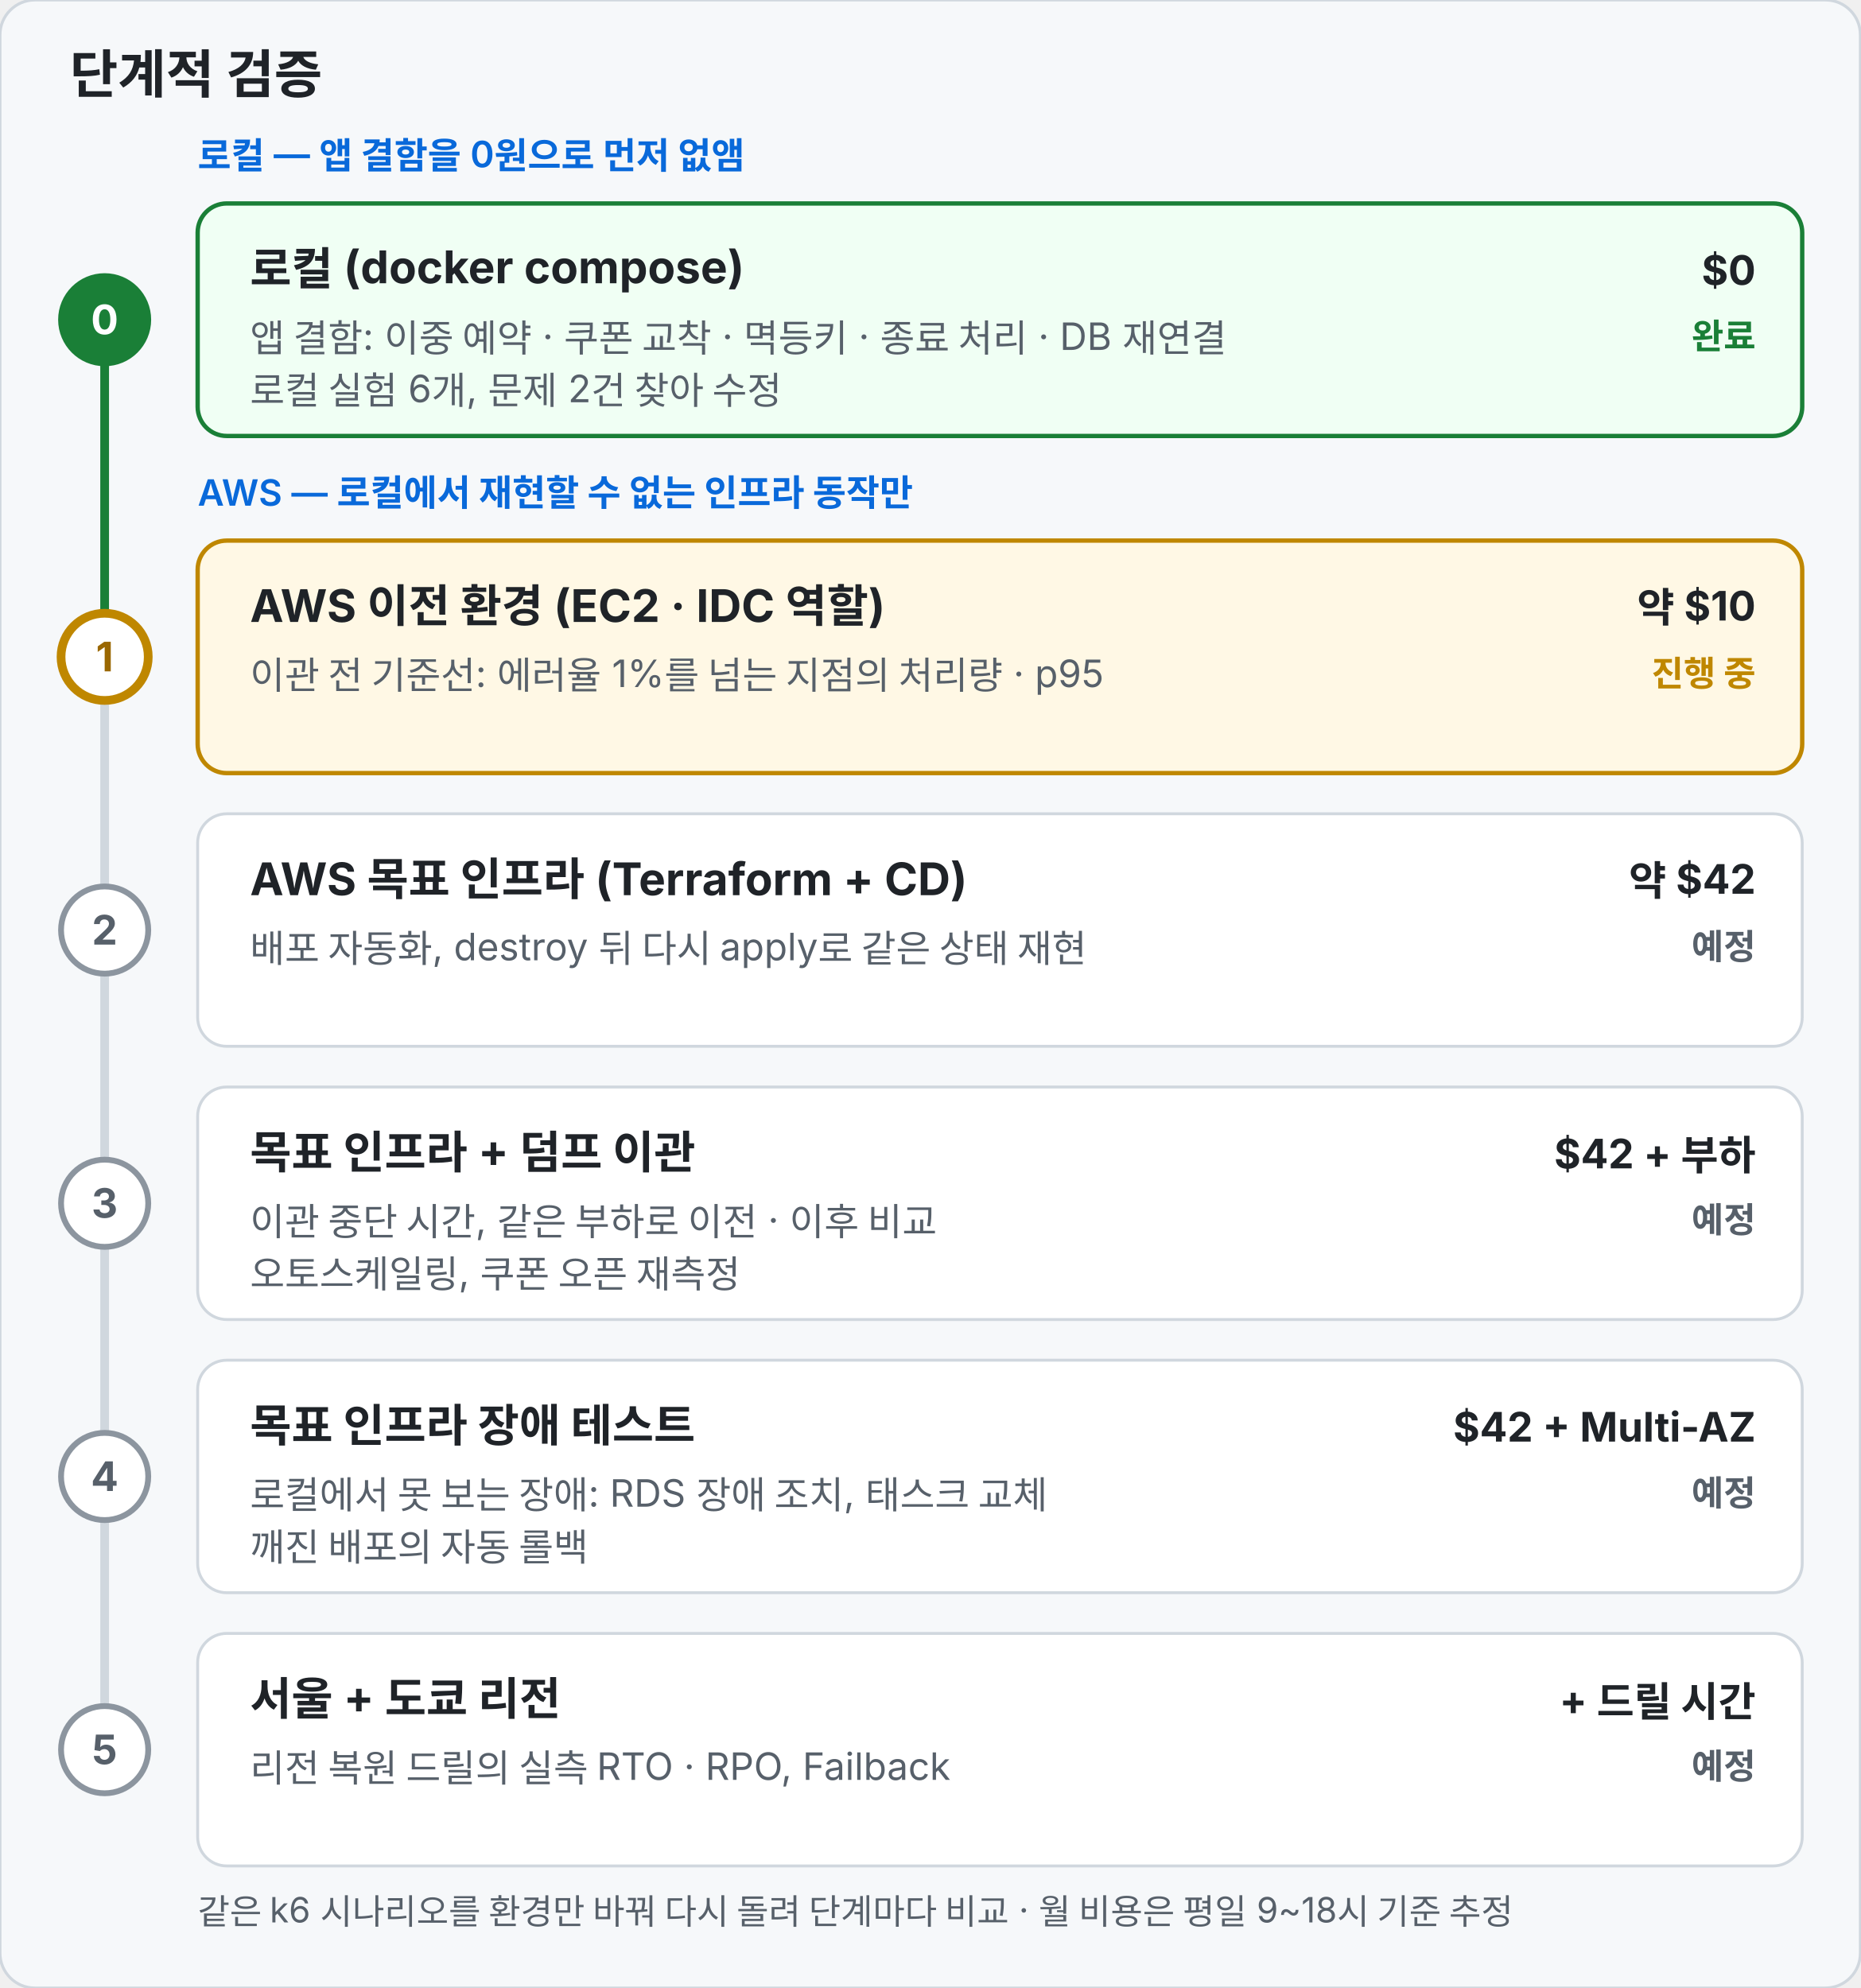
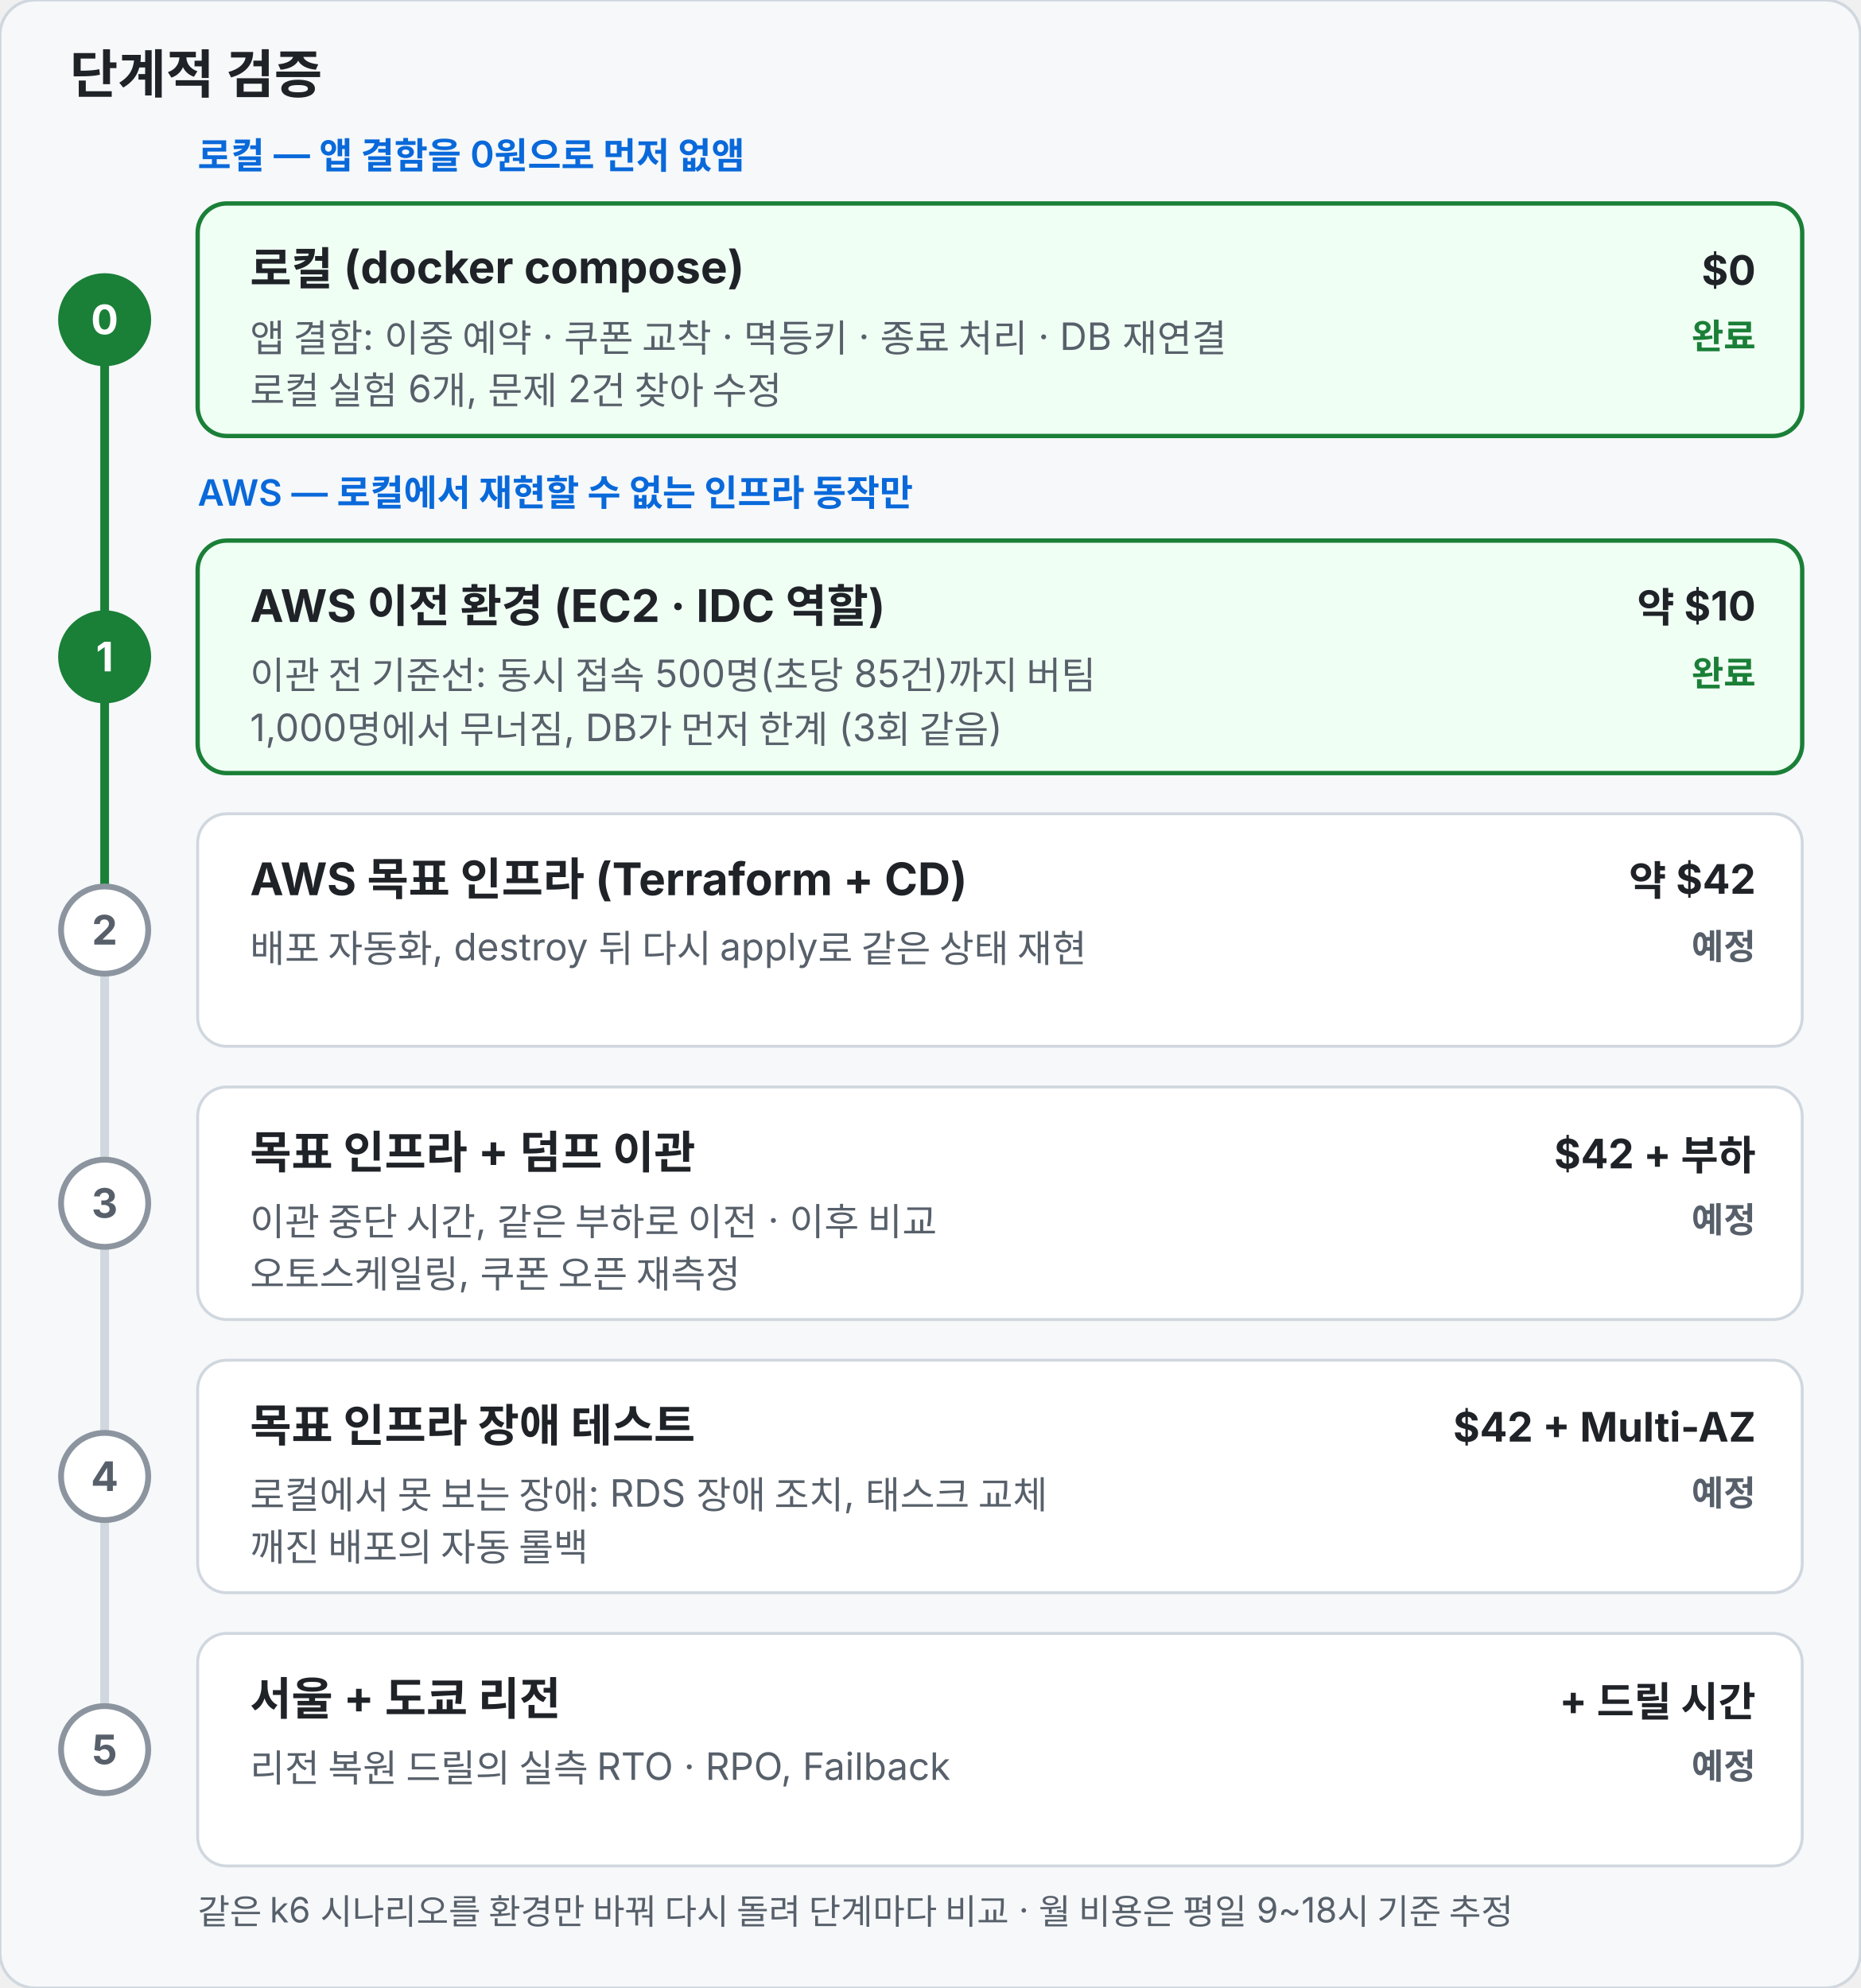
<svg xmlns="http://www.w3.org/2000/svg" viewBox="0 0 640 684" width="640" height="684" role="img" aria-labelledby="t d" font-family="-apple-system, 'Segoe UI', 'Apple SD Gothic Neo', 'Malgun Gothic', 'Noto Sans KR', sans-serif">
  <rect width="640" height="684" rx="12" fill="#f6f8fa" stroke="#d0d7de" />
  <text x="24" y="32" font-size="18" font-weight="700" fill="#1f2328">단계적 검증</text>
  <line x1="36" y1="110" x2="36" y2="602" stroke="#d0d7de" stroke-width="3" />
-   <line x1="36" y1="110" x2="36" y2="226" stroke="#1a7f37" stroke-width="3" />
+   <line x1="36" y1="110" x2="36" y2="320" stroke="#1a7f37" stroke-width="3" />
  <text x="68" y="58" font-size="12.5" font-weight="600" fill="#0969da">로컬 — 앱 결함을 0원으로 먼저 없앰</text>
  <text x="68" y="174" font-size="12.5" font-weight="600" fill="#0969da">AWS — 로컬에서 재현할 수 없는 인프라 동작만</text>
  <rect x="68" y="70" width="552" height="80" rx="10" fill="#f0fff4" stroke="#1a7f37" stroke-width="1.5" />
  <circle cx="36" cy="110" r="15" fill="#1a7f37" stroke="#1a7f37" stroke-width="2" />
  <text x="36" y="115" font-size="14" font-weight="700" text-anchor="middle" fill="#ffffff">0</text>
  <text x="86" y="98" font-size="15.5" font-weight="700" fill="#1f2328">로컬 (docker compose)</text>
  <text x="604" y="98" font-size="14" font-weight="700" text-anchor="end" fill="#1f2328">$0</text>
  <text x="604" y="120" font-size="12" font-weight="600" text-anchor="end" fill="#1a7f37">완료</text>
  <text x="86" y="121" font-size="13" fill="#57606a">앱 결함: 이중 예약 · 쿠폰 교착 · 멱등키 · 종료 처리 · DB 재연결</text>
  <text x="86" y="139" font-size="13" fill="#57606a">로컬 실험 6개, 문제 2건 찾아 수정</text>
-   <rect x="68" y="186" width="552" height="80" rx="10" fill="#fff8e5" stroke="#bf8700" stroke-width="1.5" />
-   <circle cx="36" cy="226" r="15" fill="#ffffff" stroke="#bf8700" stroke-width="3" />
-   <text x="36" y="231" font-size="14" font-weight="700" text-anchor="middle" fill="#9a6700">1</text>
+   <rect x="68" y="186" width="552" height="80" rx="10" fill="#f0fff4" stroke="#1a7f37" stroke-width="1.5" />
+   <circle cx="36" cy="226" r="15" fill="#1a7f37" stroke="#1a7f37" stroke-width="2" />
+   <text x="36" y="231" font-size="14" font-weight="700" text-anchor="middle" fill="#ffffff">1</text>
  <text x="86" y="214" font-size="15.5" font-weight="700" fill="#1f2328">AWS 이전 환경 (EC2 · IDC 역할)</text>
  <text x="604" y="214" font-size="14" font-weight="700" text-anchor="end" fill="#1f2328">약 $10</text>
-   <text x="604" y="236" font-size="12" font-weight="600" text-anchor="end" fill="#bf8700">진행 중</text>
-   <text x="86" y="237" font-size="13" fill="#57606a">이관 전 기준선: 에러율 1%를 넘는 지점의 처리량 · p95</text>
+   <text x="604" y="236" font-size="12" font-weight="600" text-anchor="end" fill="#1a7f37">완료</text>
+   <text x="86" y="237" font-size="13" fill="#57606a">이관 전 기준선: 동시 접속 500명(초당 85건)까지 버팀</text>
+   <text x="86" y="255" font-size="13" fill="#57606a">1,000명에서 무너짐, DB가 먼저 한계 (3회 같음)</text>
  <rect x="68" y="280" width="552" height="80" rx="10" fill="#ffffff" stroke="#d0d7de" stroke-width="1" />
  <circle cx="36" cy="320" r="15" fill="#ffffff" stroke="#8c959f" stroke-width="2" />
  <text x="36" y="325" font-size="14" font-weight="700" text-anchor="middle" fill="#57606a">2</text>
  <text x="86" y="308" font-size="15.5" font-weight="700" fill="#1f2328">AWS 목표 인프라 (Terraform + CD)</text>
  <text x="604" y="308" font-size="14" font-weight="700" text-anchor="end" fill="#1f2328">약 $42</text>
  <text x="604" y="330" font-size="12" font-weight="600" text-anchor="end" fill="#57606a">예정</text>
  <text x="86" y="331" font-size="13" fill="#57606a">배포 자동화, destroy 뒤 다시 apply로 같은 상태 재현</text>
  <rect x="68" y="374" width="552" height="80" rx="10" fill="#ffffff" stroke="#d0d7de" stroke-width="1" />
  <circle cx="36" cy="414" r="15" fill="#ffffff" stroke="#8c959f" stroke-width="2" />
  <text x="36" y="419" font-size="14" font-weight="700" text-anchor="middle" fill="#57606a">3</text>
  <text x="86" y="402" font-size="15.5" font-weight="700" fill="#1f2328">목표 인프라 + 덤프 이관</text>
  <text x="604" y="402" font-size="14" font-weight="700" text-anchor="end" fill="#1f2328">$42 + 부하</text>
  <text x="604" y="424" font-size="12" font-weight="600" text-anchor="end" fill="#57606a">예정</text>
  <text x="86" y="425" font-size="13" fill="#57606a">이관 중단 시간, 같은 부하로 이전 · 이후 비교</text>
  <text x="86" y="443" font-size="13" fill="#57606a">오토스케일링, 쿠폰 오픈 재측정</text>
  <rect x="68" y="468" width="552" height="80" rx="10" fill="#ffffff" stroke="#d0d7de" stroke-width="1" />
  <circle cx="36" cy="508" r="15" fill="#ffffff" stroke="#8c959f" stroke-width="2" />
  <text x="36" y="513" font-size="14" font-weight="700" text-anchor="middle" fill="#57606a">4</text>
  <text x="86" y="496" font-size="15.5" font-weight="700" fill="#1f2328">목표 인프라 장애 테스트</text>
  <text x="604" y="496" font-size="14" font-weight="700" text-anchor="end" fill="#1f2328">$42 + Multi-AZ</text>
  <text x="604" y="518" font-size="12" font-weight="600" text-anchor="end" fill="#57606a">예정</text>
  <text x="86" y="519" font-size="13" fill="#57606a">로컬에서 못 보는 장애: RDS 장애 조치, 태스크 교체</text>
  <text x="86" y="537" font-size="13" fill="#57606a">깨진 배포의 자동 롤백</text>
  <rect x="68" y="562" width="552" height="80" rx="10" fill="#ffffff" stroke="#d0d7de" stroke-width="1" />
  <circle cx="36" cy="602" r="15" fill="#ffffff" stroke="#8c959f" stroke-width="2" />
  <text x="36" y="607" font-size="14" font-weight="700" text-anchor="middle" fill="#57606a">5</text>
  <text x="86" y="590" font-size="15.5" font-weight="700" fill="#1f2328">서울 + 도쿄 리전</text>
  <text x="604" y="590" font-size="14" font-weight="700" text-anchor="end" fill="#1f2328">+ 드릴 시간</text>
  <text x="604" y="612" font-size="12" font-weight="600" text-anchor="end" fill="#57606a">예정</text>
  <text x="86" y="613" font-size="13" fill="#57606a">리전 복원 드릴의 실측 RTO · RPO, Failback</text>
  <text x="68" y="662" font-size="12" fill="#57606a">같은 k6 시나리오를 환경만 바꿔 다시 돌려 단계마다 비교 · 월 비용은 평일 9~18시 기준 추정</text>
</svg>
